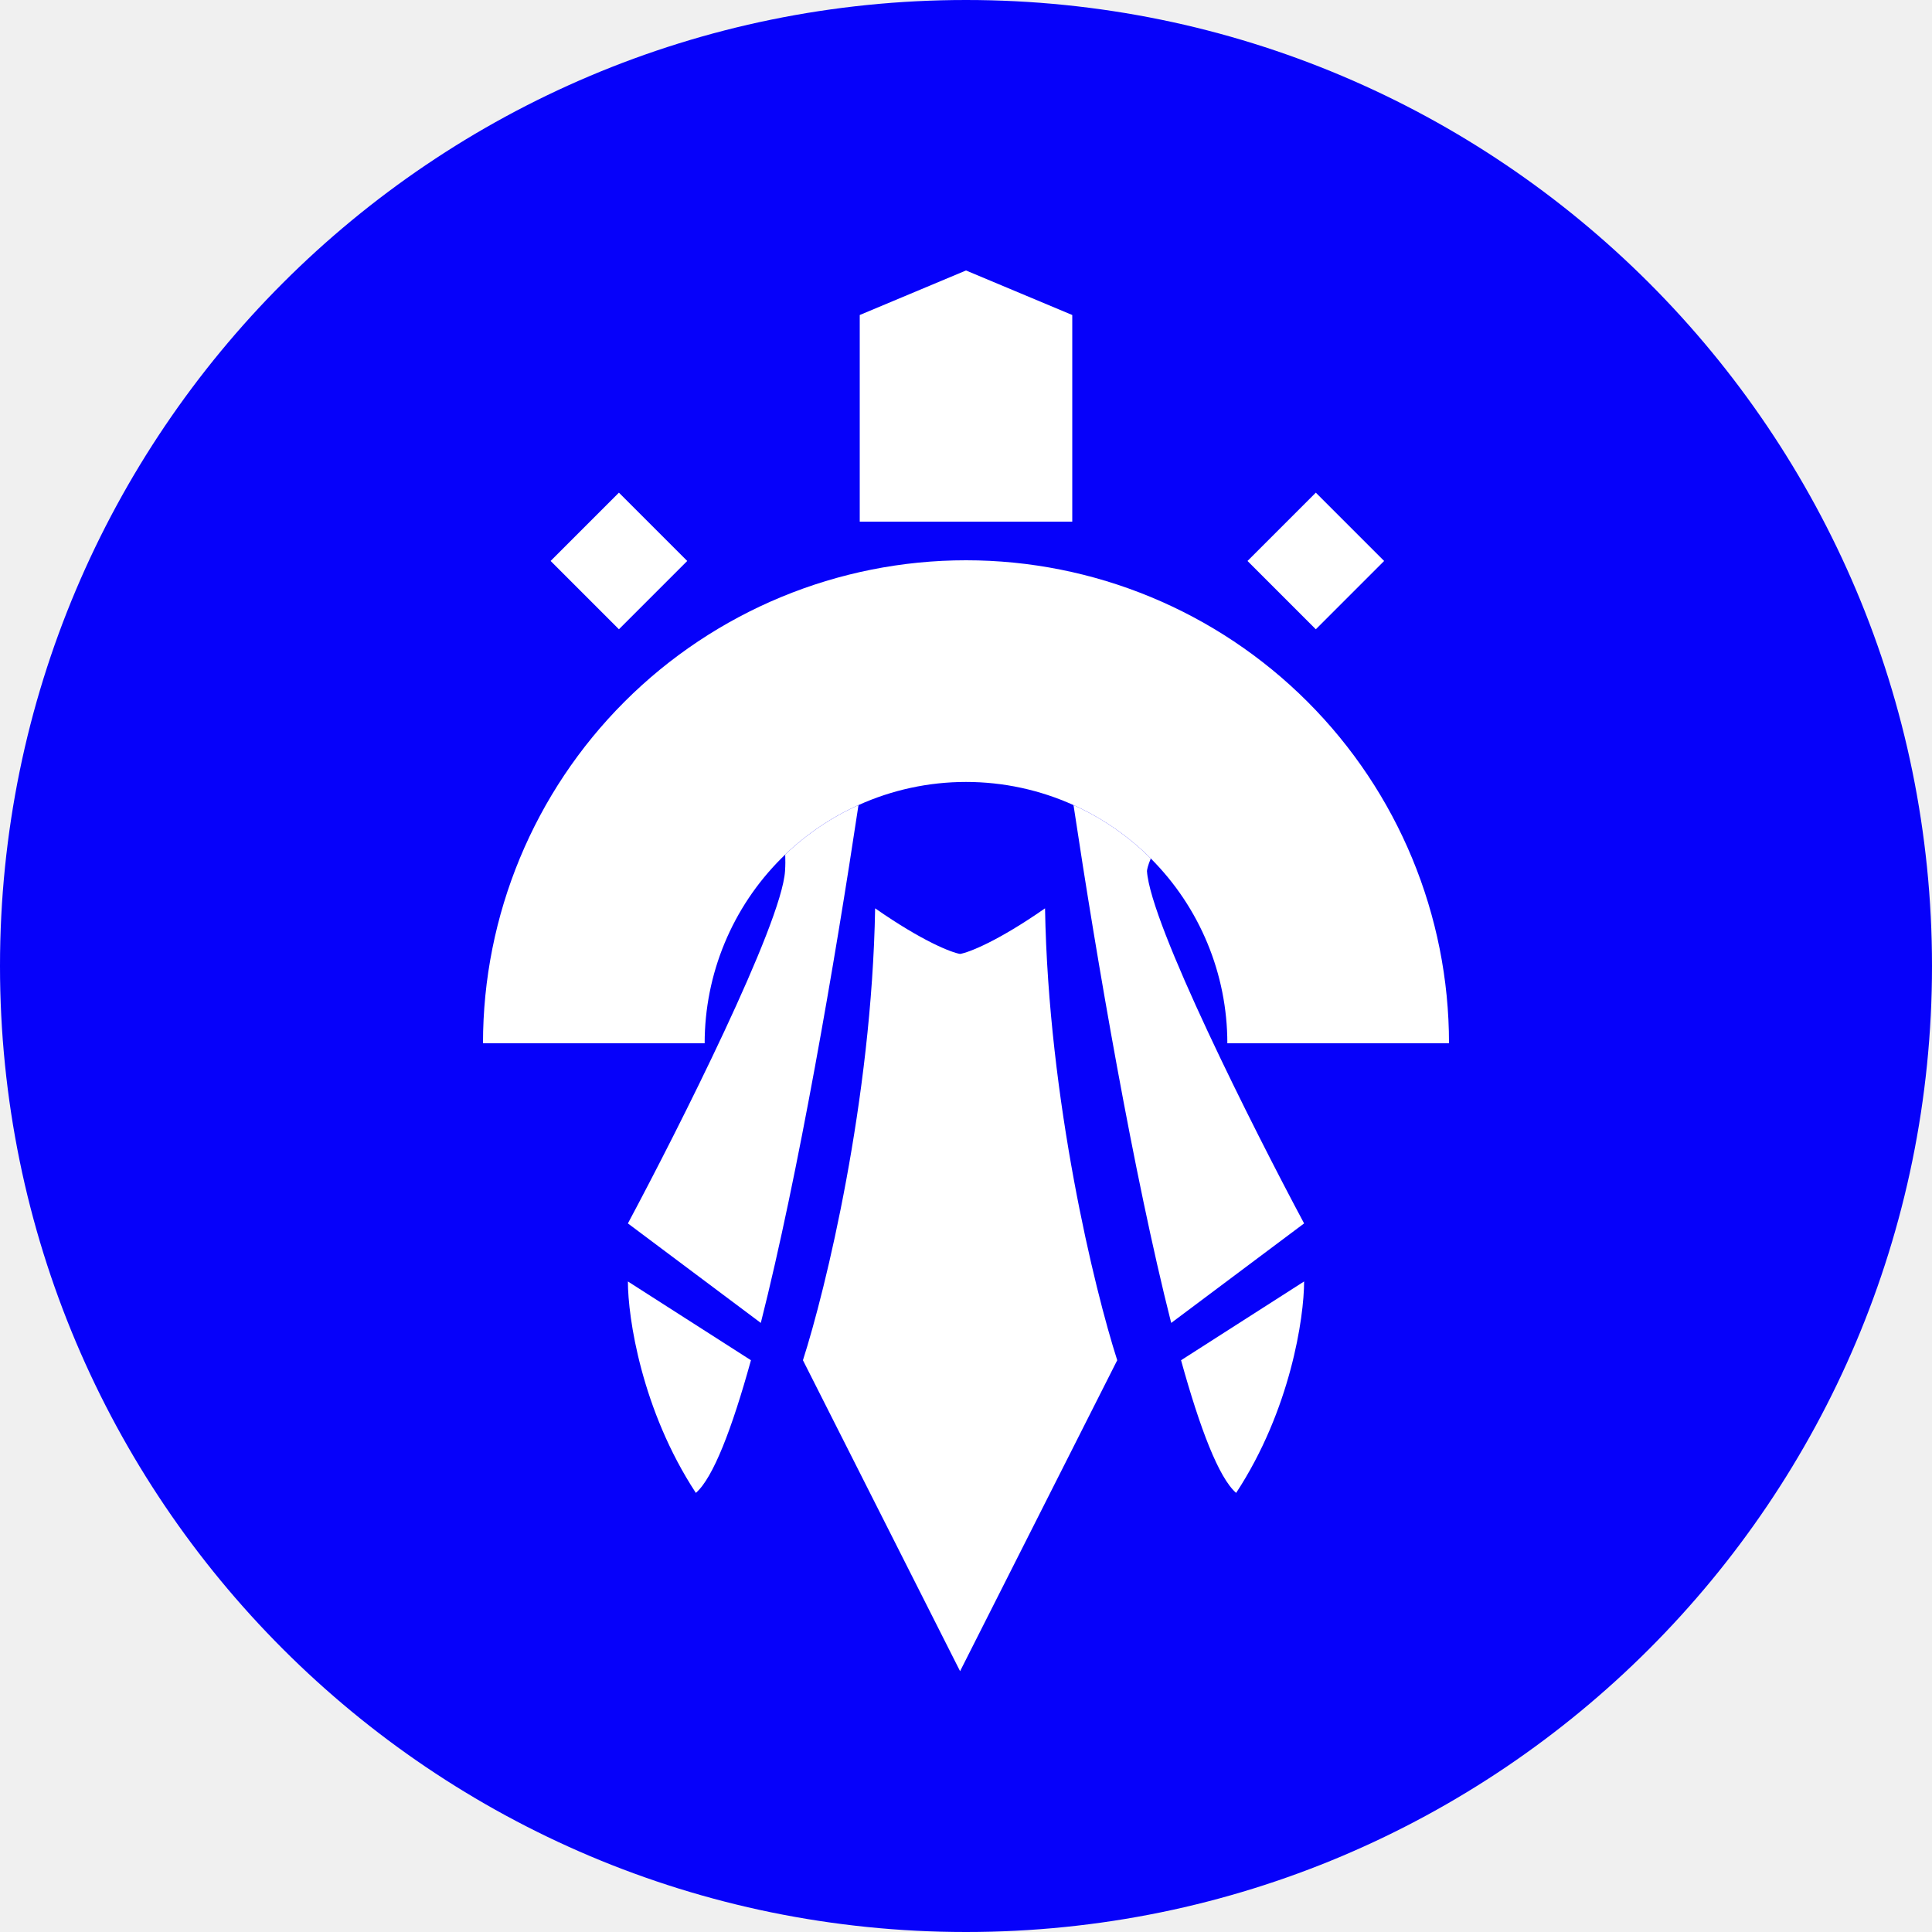
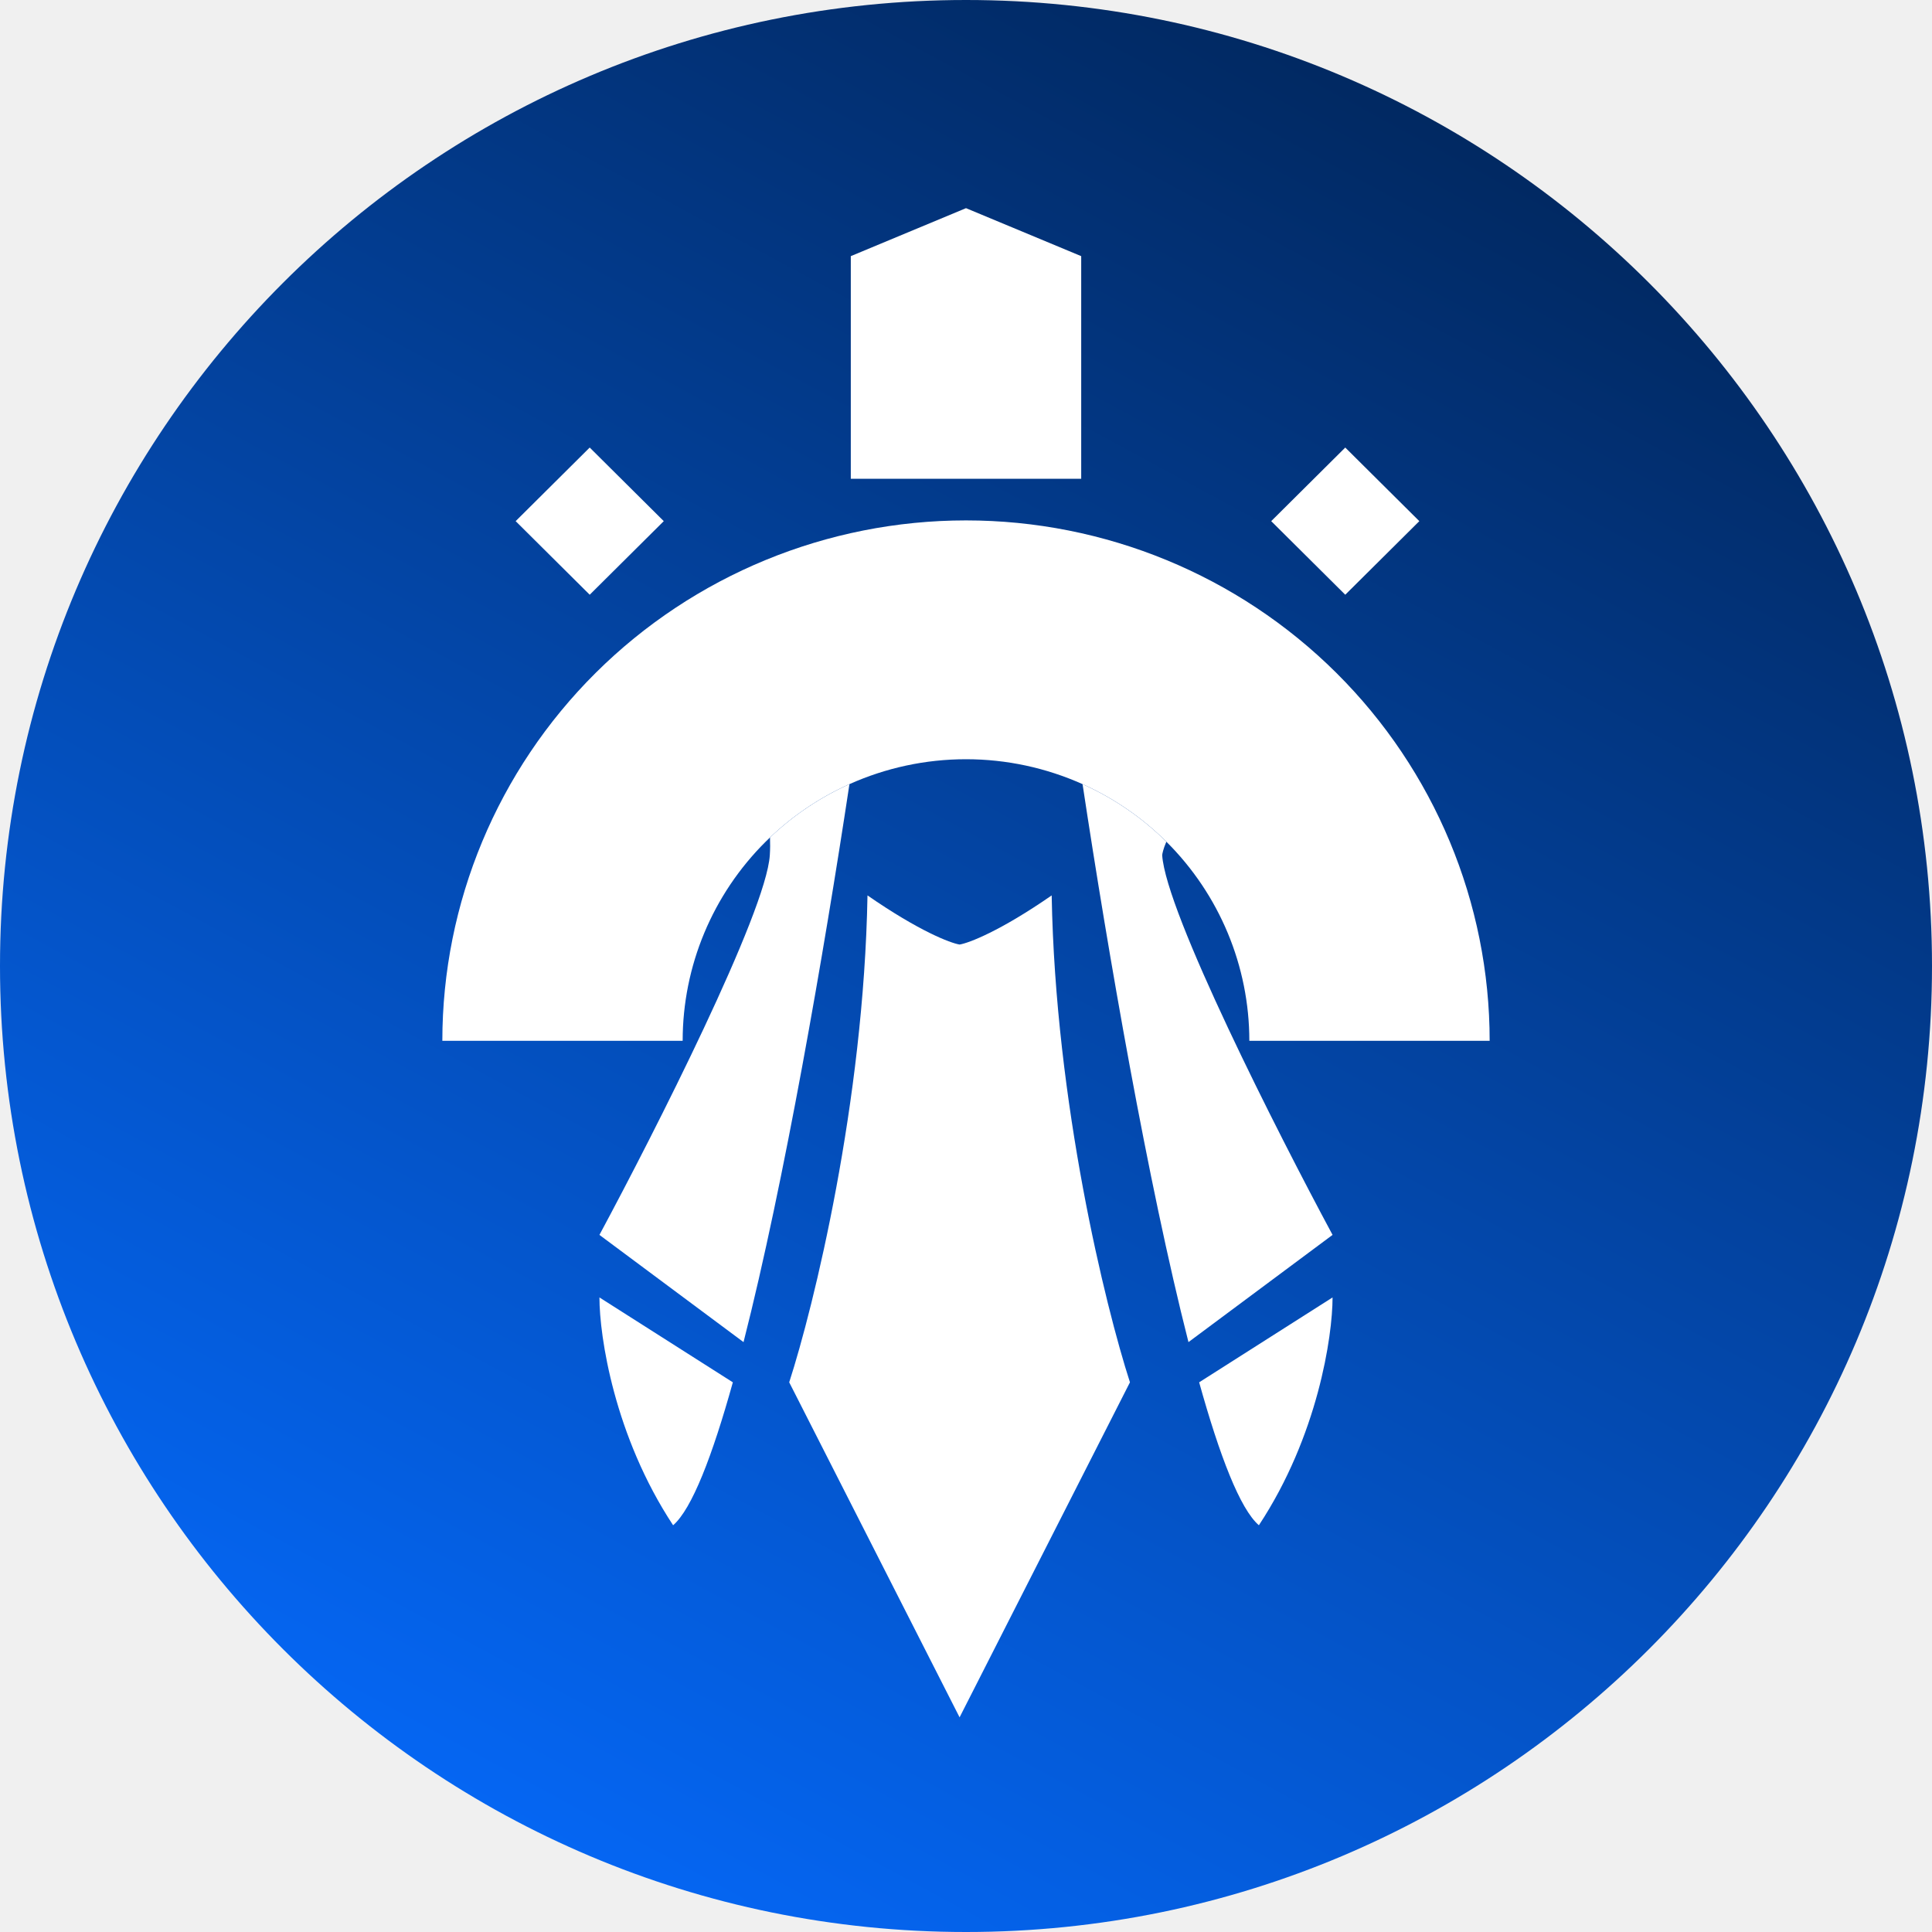
- <svg xmlns="http://www.w3.org/2000/svg" width="200" height="200" viewBox="0 0 200 200" fill="none">
-   <circle cx="100" cy="100" r="100" fill="#0601FA" />
-   <path d="M100 28L111 32.61V54H89V32.61L100 28Z" fill="white" />
-   <path d="M57 58.071L64.071 51L71.142 58.071L64.071 65.142L57 58.071Z" fill="white" />
-   <path d="M129.142 58.071L136.213 51L143.284 58.071L136.213 65.142L129.142 58.071Z" fill="white" />
-   <path d="M127.965 154.545C133.593 145.961 135 136.376 135 132.657L122.262 140.811C124.218 147.882 126.172 152.989 127.965 154.545Z" fill="white" />
-   <path d="M72.035 154.545C66.407 145.961 65 136.376 65 132.657L77.738 140.811C75.782 147.882 73.828 152.989 72.035 154.545Z" fill="white" />
-   <path d="M115.655 140.811C113.31 133.515 108.532 113.944 108.181 94.03C103.256 97.463 100.267 98.608 99.387 98.751C98.508 98.608 95.518 97.463 90.594 94.03C90.242 113.944 85.465 133.515 83.12 140.811L99.387 173L115.655 140.811Z" fill="white" />
-   <path fill-rule="evenodd" clip-rule="evenodd" d="M81.286 88.462C83.525 86.318 86.094 84.594 88.871 83.341C86.434 99.54 82.647 121.594 78.758 136.948L65 126.648C70.276 116.777 80.916 95.661 81.267 90.167C81.305 89.587 81.309 89.018 81.286 88.462Z" fill="white" />
-   <path d="M150 108C150 94.739 144.732 82.022 135.355 72.645C125.979 63.268 113.261 58 100 58C86.739 58 74.022 63.268 64.645 72.645C55.268 82.022 50 94.739 50 108L72.946 108C72.946 100.825 75.796 93.944 80.87 88.87C81.007 88.732 81.146 88.596 81.286 88.462C83.525 86.318 86.094 84.594 88.871 83.341C92.336 81.777 96.125 80.946 100 80.946C103.875 80.946 107.664 81.777 111.129 83.341C114.08 84.673 116.796 86.536 119.13 88.87C124.204 93.944 127.054 100.825 127.054 108H150Z" fill="white" />
-   <path d="M135 126.648C129.724 116.777 119.084 95.661 118.733 90.167C118.742 90.025 118.834 89.566 119.13 88.87C116.796 86.536 114.08 84.673 111.129 83.341C113.566 99.54 117.353 121.594 121.242 136.949L135 126.648Z" fill="white" />
+ <svg xmlns="http://www.w3.org/2000/svg" width="297" height="297" viewBox="0 0 297 297" fill="none">
+   <path d="M0 148.5C0 66.486 66.486 0 148.5 0C230.514 0 297 66.486 297 148.5C297 230.514 230.514 297 148.5 297C66.486 297 0 230.514 0 148.5Z" fill="url(#paint0_linear_119_114)" />
+   <path d="M148.5 32L166.21 39.376V73.6H130.79V39.376L148.5 32Z" fill="white" />
+   <path d="M79.27 80.114L90.654 68.8L102.039 80.114L90.654 91.427L79.27 80.114Z" fill="white" />
+   <path d="M195.419 80.114L206.803 68.8L218.188 80.114L206.803 91.427L195.419 80.114Z" fill="white" />
+   <path d="M193.524 234.472C202.585 220.738 204.85 205.402 204.85 199.451L184.342 212.498C187.491 223.811 190.636 231.982 193.524 234.472Z" fill="white" />
+   <path d="M103.476 234.472C94.415 220.738 92.15 205.402 92.15 199.451L112.658 212.498C109.509 223.811 106.364 231.982 103.476 234.472Z" fill="white" />
+   <path d="M173.704 212.498C169.929 200.824 162.237 169.511 161.671 137.648C153.743 143.142 148.929 144.973 147.514 145.202C146.098 144.973 141.285 143.142 133.357 137.648C132.79 169.511 125.098 200.824 121.323 212.498L147.514 264L173.704 212.498Z" fill="white" />
+   <path fill-rule="evenodd" clip-rule="evenodd" d="M118.371 128.739C121.975 125.309 126.111 122.551 130.582 120.545C126.659 146.464 120.562 181.75 114.301 206.318L92.15 189.837C100.644 174.043 117.774 140.258 118.341 131.468C118.4 130.54 118.408 129.629 118.371 128.739Z" fill="white" />
+   <path d="M229 160C229 138.783 220.519 118.434 205.422 103.431C190.325 88.428 169.85 80 148.5 80C127.15 80 106.675 88.428 91.578 103.431C76.481 118.434 68 138.783 68 160L104.943 160C104.943 148.52 109.532 137.51 117.7 129.392C117.922 129.172 118.146 128.954 118.371 128.739C121.975 125.309 126.111 122.551 130.582 120.545C136.161 118.043 142.262 116.713 148.5 116.713C154.738 116.713 160.839 118.043 166.418 120.545C171.169 122.677 175.542 125.658 179.3 129.392C187.468 137.51 192.057 148.52 192.057 160H229Z" fill="white" />
+   <path d="M204.85 189.837C196.356 174.043 179.226 140.258 178.659 131.468C178.674 131.24 178.823 130.505 179.3 129.392C175.542 125.658 171.169 122.677 166.418 120.545C170.341 146.464 176.438 181.75 182.699 206.318L204.85 189.837Z" fill="white" />
+   <defs>
+     <linearGradient id="paint0_linear_119_114" x1="198.378" y1="-14.17" x2="36.275" y2="285.664" gradientUnits="userSpaceOnUse">
+       <stop stop-color="#012559" />
+       <stop offset="1" stop-color="#056BFF" />
+     </linearGradient>
+   </defs>
</svg>
